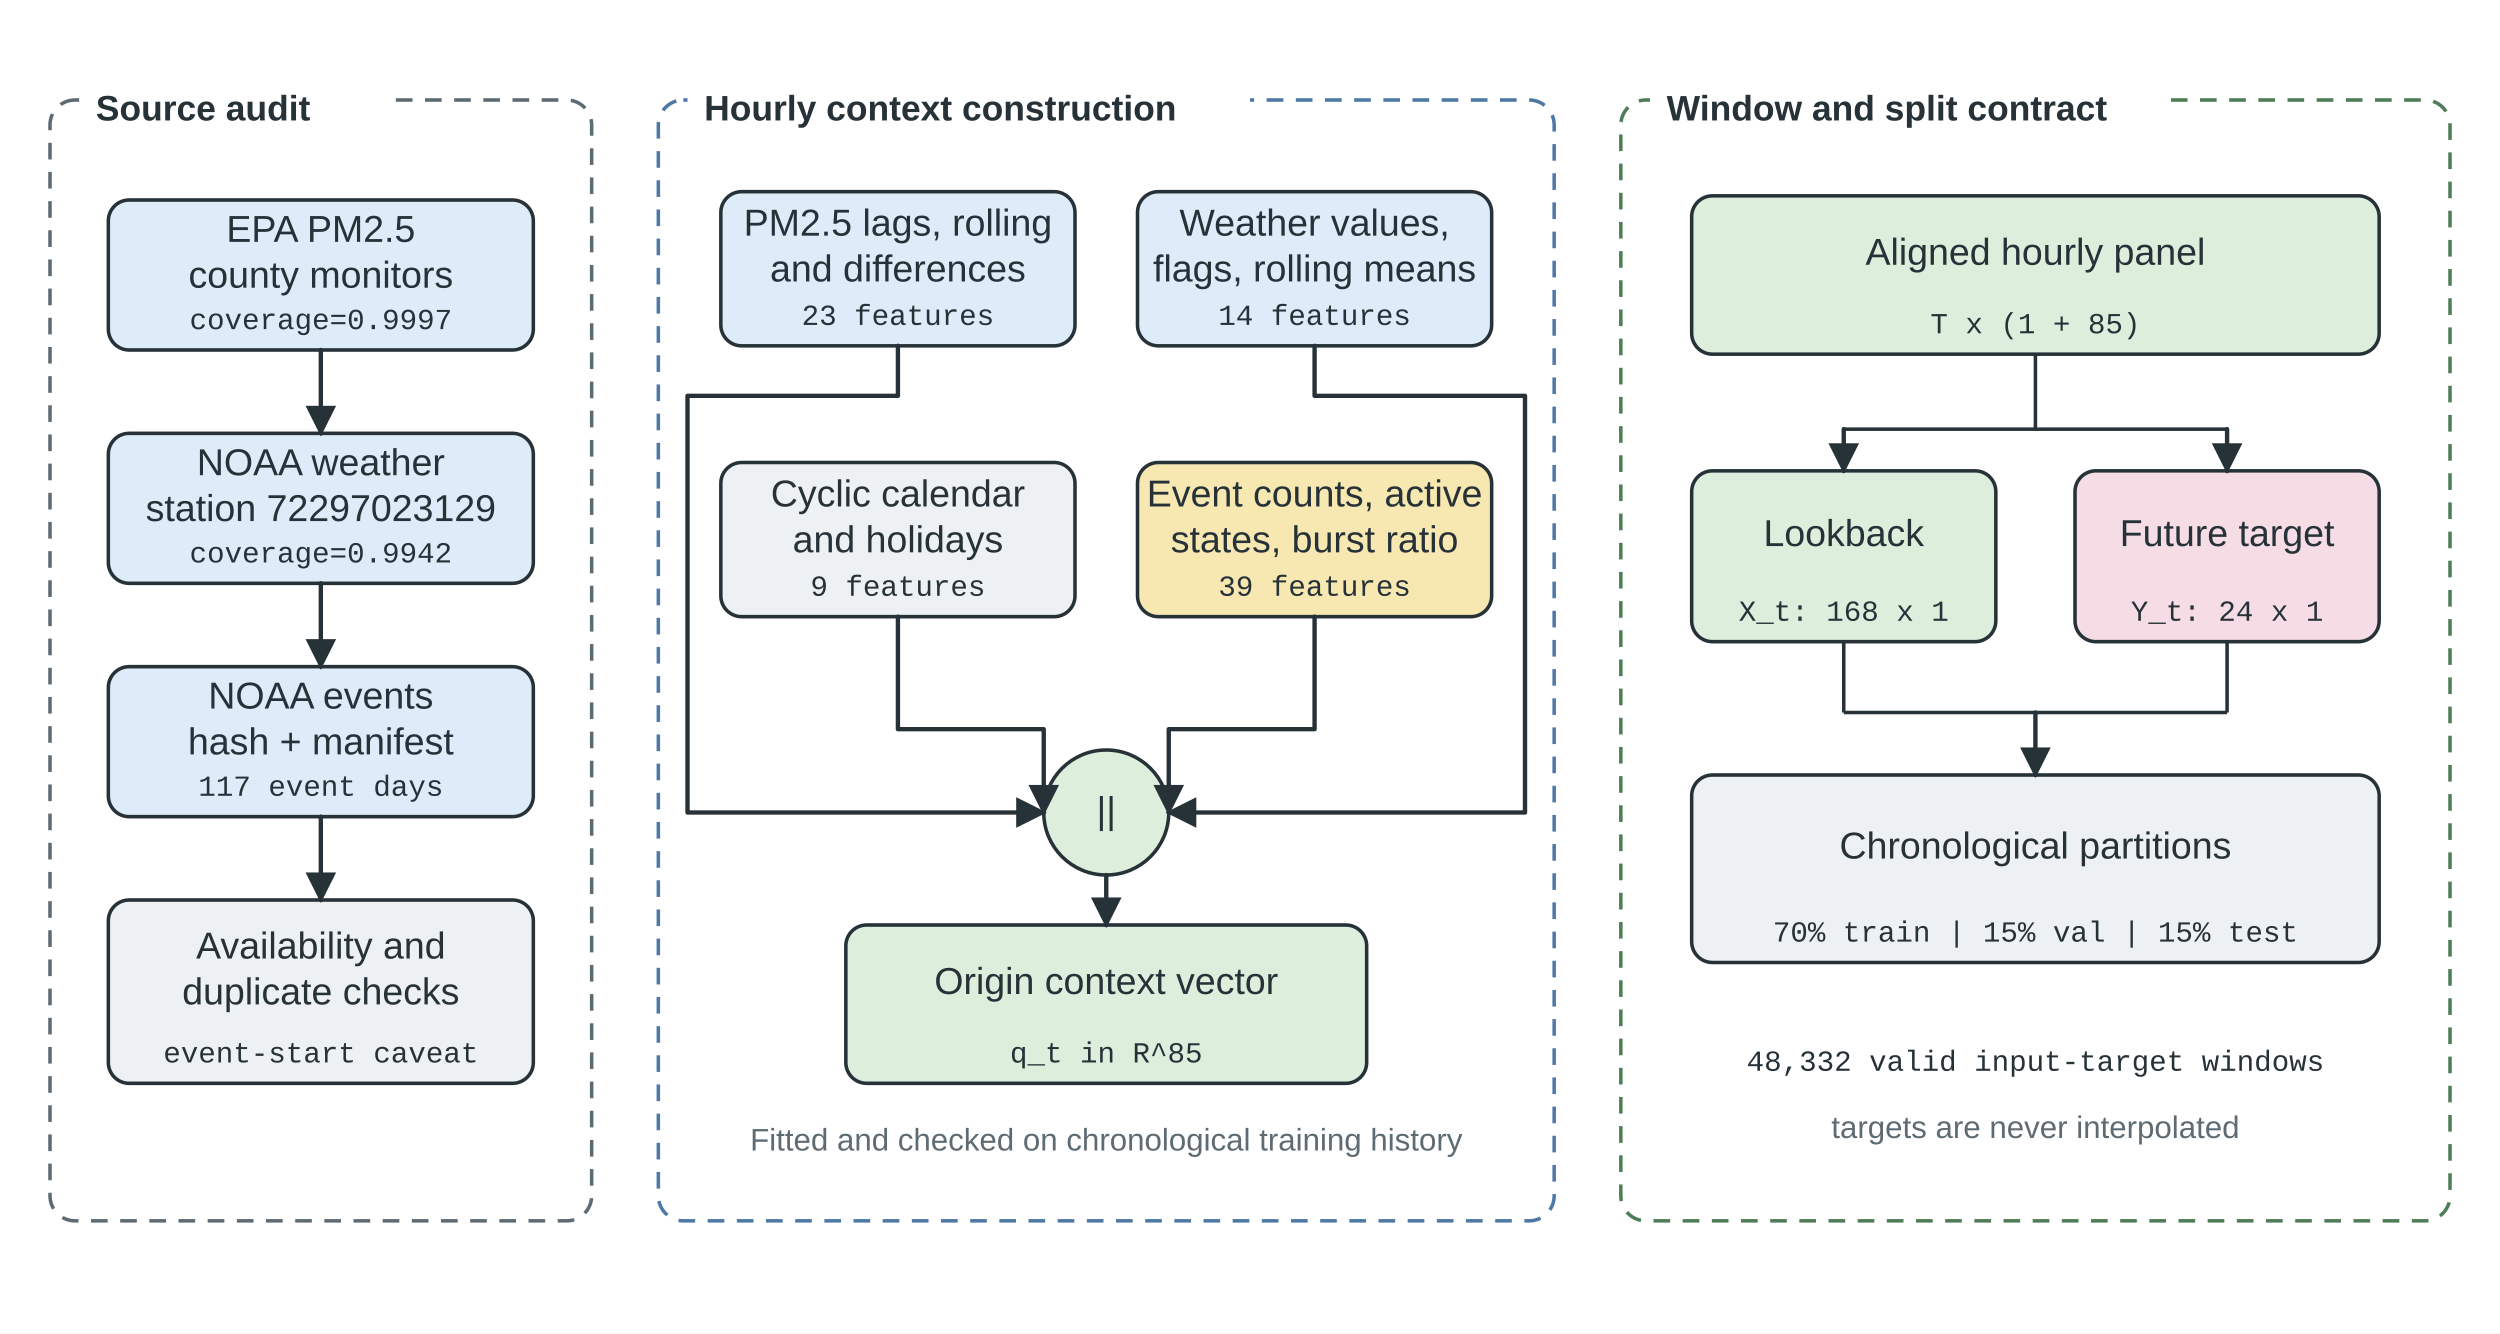
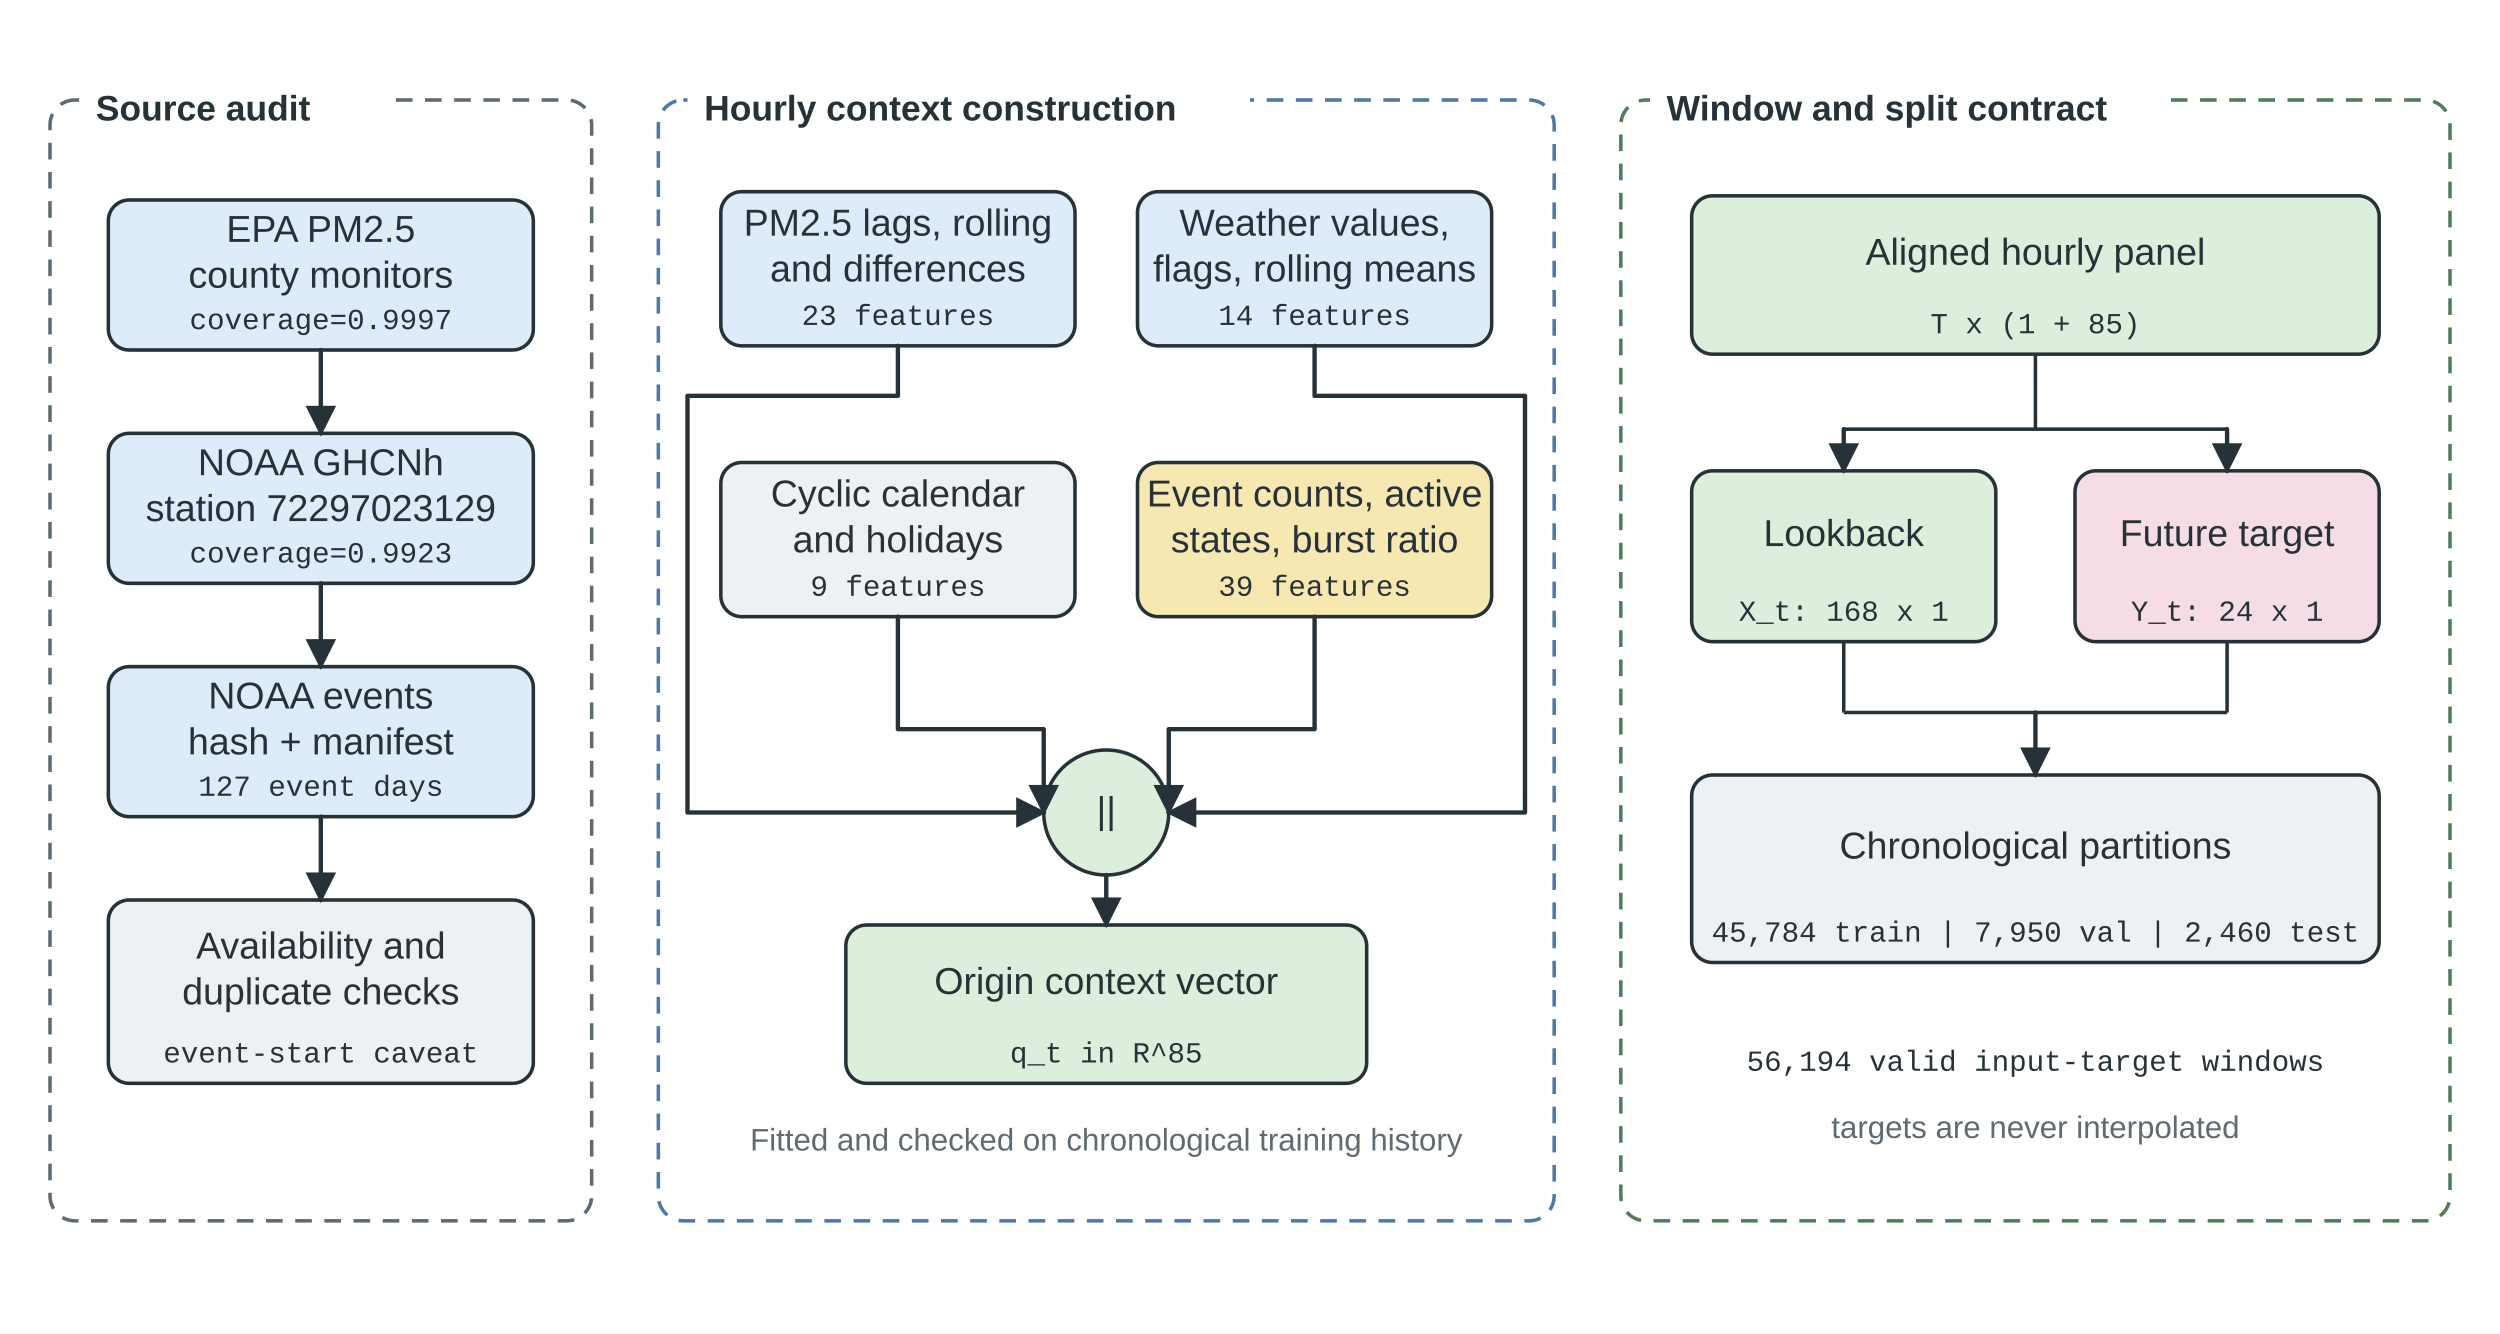
<svg xmlns="http://www.w3.org/2000/svg" width="1200" height="640" viewBox="0 0 1200 640" role="img" aria-label="Source-Audited Context Builder internals">
  <defs>
    <marker id="arrow" viewBox="0 0 10 10" refX="9" refY="5" markerWidth="7" markerHeight="7" orient="auto-start-reverse">
      <path d="M 0 0 L 10 5 L 0 10 z" fill="#263238" />
    </marker>
    <style>
.label{font-family:Arial,Helvetica,sans-serif;font-size:18px;fill:#263238}
.small{font-family:Arial,Helvetica,sans-serif;font-size:15px;fill:#5F6B73}
.mono{font-family:Consolas,'Courier New',monospace;font-size:14px;fill:#263238}
.group{font-family:Arial,Helvetica,sans-serif;font-size:17px;font-weight:700;fill:#263238}
.title{font-family:Arial,Helvetica,sans-serif;font-size:21px;font-weight:700;fill:#263238}
</style>
  </defs>
  <rect x="0" y="0" width="1200" height="640" fill="#FFFFFF" />
  <rect x="24" y="48" width="260" height="538" rx="12" fill="none" stroke="#5F6B73" stroke-width="1.7" stroke-dasharray="8 6" />
  <rect x="38" y="36" width="150" height="24" fill="#FFFFFF" />
  <text x="46" y="53" class="group" text-anchor="start" dominant-baseline="middle">Source audit</text>
  <rect x="52" y="96" width="204" height="72" rx="10" fill="#DDECF8" stroke="#263238" stroke-width="1.7" />
  <text x="154.0" y="111.0" class="label" text-anchor="middle" dominant-baseline="middle">EPA PM2.5</text>
  <text x="154.0" y="133.0" class="label" text-anchor="middle" dominant-baseline="middle">county monitors</text>
  <text x="154.0" y="154" class="mono" text-anchor="middle" dominant-baseline="middle">coverage=0.9997</text>
  <rect x="52" y="208" width="204" height="72" rx="10" fill="#DDECF8" stroke="#263238" stroke-width="1.7" />
-   <text x="154.0" y="223.0" class="label" text-anchor="middle" dominant-baseline="middle">NOAA weather</text>
+   <text x="154.0" y="223.0" class="label" text-anchor="middle" dominant-baseline="middle">NOAA GHCNh</text>
  <text x="154.0" y="245.0" class="label" text-anchor="middle" dominant-baseline="middle">station 72297023129</text>
-   <text x="154.0" y="266" class="mono" text-anchor="middle" dominant-baseline="middle">coverage=0.9942</text>
+   <text x="154.0" y="266" class="mono" text-anchor="middle" dominant-baseline="middle">coverage=0.9923</text>
  <rect x="52" y="320" width="204" height="72" rx="10" fill="#DDECF8" stroke="#263238" stroke-width="1.7" />
  <text x="154.0" y="335.0" class="label" text-anchor="middle" dominant-baseline="middle">NOAA events</text>
  <text x="154.0" y="357.0" class="label" text-anchor="middle" dominant-baseline="middle">hash + manifest</text>
-   <text x="154.0" y="378" class="mono" text-anchor="middle" dominant-baseline="middle">117 event days</text>
+   <text x="154.0" y="378" class="mono" text-anchor="middle" dominant-baseline="middle">127 event days</text>
  <rect x="52" y="432" width="204" height="88" rx="10" fill="#EEF1F3" stroke="#263238" stroke-width="1.7" />
  <text x="154.0" y="455.0" class="label" text-anchor="middle" dominant-baseline="middle">Availability and</text>
  <text x="154.0" y="477.0" class="label" text-anchor="middle" dominant-baseline="middle">duplicate checks</text>
  <text x="154.0" y="506" class="mono" text-anchor="middle" dominant-baseline="middle">event-start caveat</text>
  <polyline points="154,168 154,208" fill="none" stroke="#263238" stroke-width="2.1" stroke-linejoin="round" stroke-linecap="round" marker-end="url(#arrow)" />
  <polyline points="154,280 154,320" fill="none" stroke="#263238" stroke-width="2.1" stroke-linejoin="round" stroke-linecap="round" marker-end="url(#arrow)" />
  <polyline points="154,392 154,432" fill="none" stroke="#263238" stroke-width="2.1" stroke-linejoin="round" stroke-linecap="round" marker-end="url(#arrow)" />
  <rect x="316" y="48" width="430" height="538" rx="12" fill="none" stroke="#4E79A7" stroke-width="1.7" stroke-dasharray="8 6" />
  <rect x="330" y="36" width="270" height="24" fill="#FFFFFF" />
  <text x="338" y="53" class="group" text-anchor="start" dominant-baseline="middle">Hourly context construction</text>
  <rect x="346" y="92" width="170" height="74" rx="10" fill="#DDECF8" stroke="#263238" stroke-width="1.7" />
  <text x="431.0" y="108.0" class="label" text-anchor="middle" dominant-baseline="middle">PM2.5 lags, rolling</text>
  <text x="431.0" y="130.0" class="label" text-anchor="middle" dominant-baseline="middle">and differences</text>
  <text x="431.0" y="152" class="mono" text-anchor="middle" dominant-baseline="middle">23 features</text>
  <rect x="546" y="92" width="170" height="74" rx="10" fill="#DDECF8" stroke="#263238" stroke-width="1.7" />
  <text x="631.0" y="108.0" class="label" text-anchor="middle" dominant-baseline="middle">Weather values,</text>
  <text x="631.0" y="130.0" class="label" text-anchor="middle" dominant-baseline="middle">flags, rolling means</text>
  <text x="631.0" y="152" class="mono" text-anchor="middle" dominant-baseline="middle">14 features</text>
  <rect x="346" y="222" width="170" height="74" rx="10" fill="#EEF1F3" stroke="#263238" stroke-width="1.7" />
  <text x="431.0" y="238.0" class="label" text-anchor="middle" dominant-baseline="middle">Cyclic calendar</text>
  <text x="431.0" y="260.0" class="label" text-anchor="middle" dominant-baseline="middle">and holidays</text>
  <text x="431.0" y="282" class="mono" text-anchor="middle" dominant-baseline="middle">9 features</text>
  <rect x="546" y="222" width="170" height="74" rx="10" fill="#F7E8B2" stroke="#263238" stroke-width="1.7" />
  <text x="631.0" y="238.0" class="label" text-anchor="middle" dominant-baseline="middle">Event counts, active</text>
  <text x="631.0" y="260.0" class="label" text-anchor="middle" dominant-baseline="middle">states, burst ratio</text>
  <text x="631.0" y="282" class="mono" text-anchor="middle" dominant-baseline="middle">39 features</text>
  <circle cx="531" cy="390" r="30" fill="#DDEEDC" stroke="#263238" stroke-width="1.7" />
  <text x="531" y="390" class="label" text-anchor="middle" dominant-baseline="middle">||</text>
  <polyline points="431,166 431,190 330,190 330,390 501,390" fill="none" stroke="#263238" stroke-width="2.1" stroke-linejoin="round" stroke-linecap="round" marker-end="url(#arrow)" />
  <polyline points="631,166 631,190 732,190 732,390 561,390" fill="none" stroke="#263238" stroke-width="2.1" stroke-linejoin="round" stroke-linecap="round" marker-end="url(#arrow)" />
  <polyline points="431,296 431,350 501,350 501,390" fill="none" stroke="#263238" stroke-width="2.1" stroke-linejoin="round" stroke-linecap="round" marker-end="url(#arrow)" />
  <polyline points="631,296 631,350 561,350 561,390" fill="none" stroke="#263238" stroke-width="2.1" stroke-linejoin="round" stroke-linecap="round" marker-end="url(#arrow)" />
  <rect x="406" y="444" width="250" height="76" rx="10" fill="#DDEEDC" stroke="#263238" stroke-width="1.7" />
  <text x="531.0" y="472.0" class="label" text-anchor="middle" dominant-baseline="middle">Origin context vector</text>
  <text x="531.0" y="506" class="mono" text-anchor="middle" dominant-baseline="middle">q_t in R^85</text>
  <polyline points="531,420 531,444" fill="none" stroke="#263238" stroke-width="2.1" stroke-linejoin="round" stroke-linecap="round" marker-end="url(#arrow)" />
  <text x="531" y="548" class="small" text-anchor="middle" dominant-baseline="middle">Fitted and checked on chronological training history</text>
  <rect x="778" y="48" width="398" height="538" rx="12" fill="none" stroke="#4E7D57" stroke-width="1.7" stroke-dasharray="8 6" />
  <rect x="792" y="36" width="250" height="24" fill="#FFFFFF" />
  <text x="800" y="53" class="group" text-anchor="start" dominant-baseline="middle">Window and split contract</text>
  <rect x="812" y="94" width="330" height="76" rx="10" fill="#DDEEDC" stroke="#263238" stroke-width="1.7" />
  <text x="977.0" y="122.0" class="label" text-anchor="middle" dominant-baseline="middle">Aligned hourly panel</text>
  <text x="977.0" y="156" class="mono" text-anchor="middle" dominant-baseline="middle">T x (1 + 85)</text>
  <rect x="812" y="226" width="146" height="82" rx="10" fill="#DDEEDC" stroke="#263238" stroke-width="1.7" />
  <text x="885.0" y="257.0" class="label" text-anchor="middle" dominant-baseline="middle">Lookback</text>
  <text x="885.0" y="294" class="mono" text-anchor="middle" dominant-baseline="middle">X_t: 168 x 1</text>
  <rect x="996" y="226" width="146" height="82" rx="10" fill="#F6DDE5" stroke="#263238" stroke-width="1.7" />
  <text x="1069.0" y="257.0" class="label" text-anchor="middle" dominant-baseline="middle">Future target</text>
  <text x="1069.0" y="294" class="mono" text-anchor="middle" dominant-baseline="middle">Y_t: 24 x 1</text>
  <line x1="977" y1="170" x2="977" y2="206" stroke="#263238" stroke-width="1.7" />
  <line x1="885" y1="206" x2="1069" y2="206" stroke="#263238" stroke-width="1.7" />
  <polyline points="885,206 885,226" fill="none" stroke="#263238" stroke-width="2.1" stroke-linejoin="round" stroke-linecap="round" marker-end="url(#arrow)" />
  <polyline points="1069,206 1069,226" fill="none" stroke="#263238" stroke-width="2.1" stroke-linejoin="round" stroke-linecap="round" marker-end="url(#arrow)" />
  <rect x="812" y="372" width="330" height="90" rx="10" fill="#EEF1F3" stroke="#263238" stroke-width="1.7" />
  <text x="977.0" y="407.0" class="label" text-anchor="middle" dominant-baseline="middle">Chronological partitions</text>
-   <text x="977.0" y="448" class="mono" text-anchor="middle" dominant-baseline="middle">70% train | 15% val | 15% test</text>
+   <text x="977.0" y="448" class="mono" text-anchor="middle" dominant-baseline="middle">45,784 train | 7,950 val | 2,460 test</text>
  <line x1="885" y1="308" x2="885" y2="342" stroke="#263238" stroke-width="1.7" />
  <line x1="1069" y1="308" x2="1069" y2="342" stroke="#263238" stroke-width="1.7" />
  <line x1="885" y1="342" x2="1069" y2="342" stroke="#263238" stroke-width="1.7" />
  <polyline points="977,342 977,372" fill="none" stroke="#263238" stroke-width="2.1" stroke-linejoin="round" stroke-linecap="round" marker-end="url(#arrow)" />
-   <text x="977" y="510" class="mono" text-anchor="middle" dominant-baseline="middle">48,332 valid input-target windows</text>
+   <text x="977" y="510" class="mono" text-anchor="middle" dominant-baseline="middle">56,194 valid input-target windows</text>
  <text x="977" y="542" class="small" text-anchor="middle" dominant-baseline="middle">targets are never interpolated</text>
</svg>
